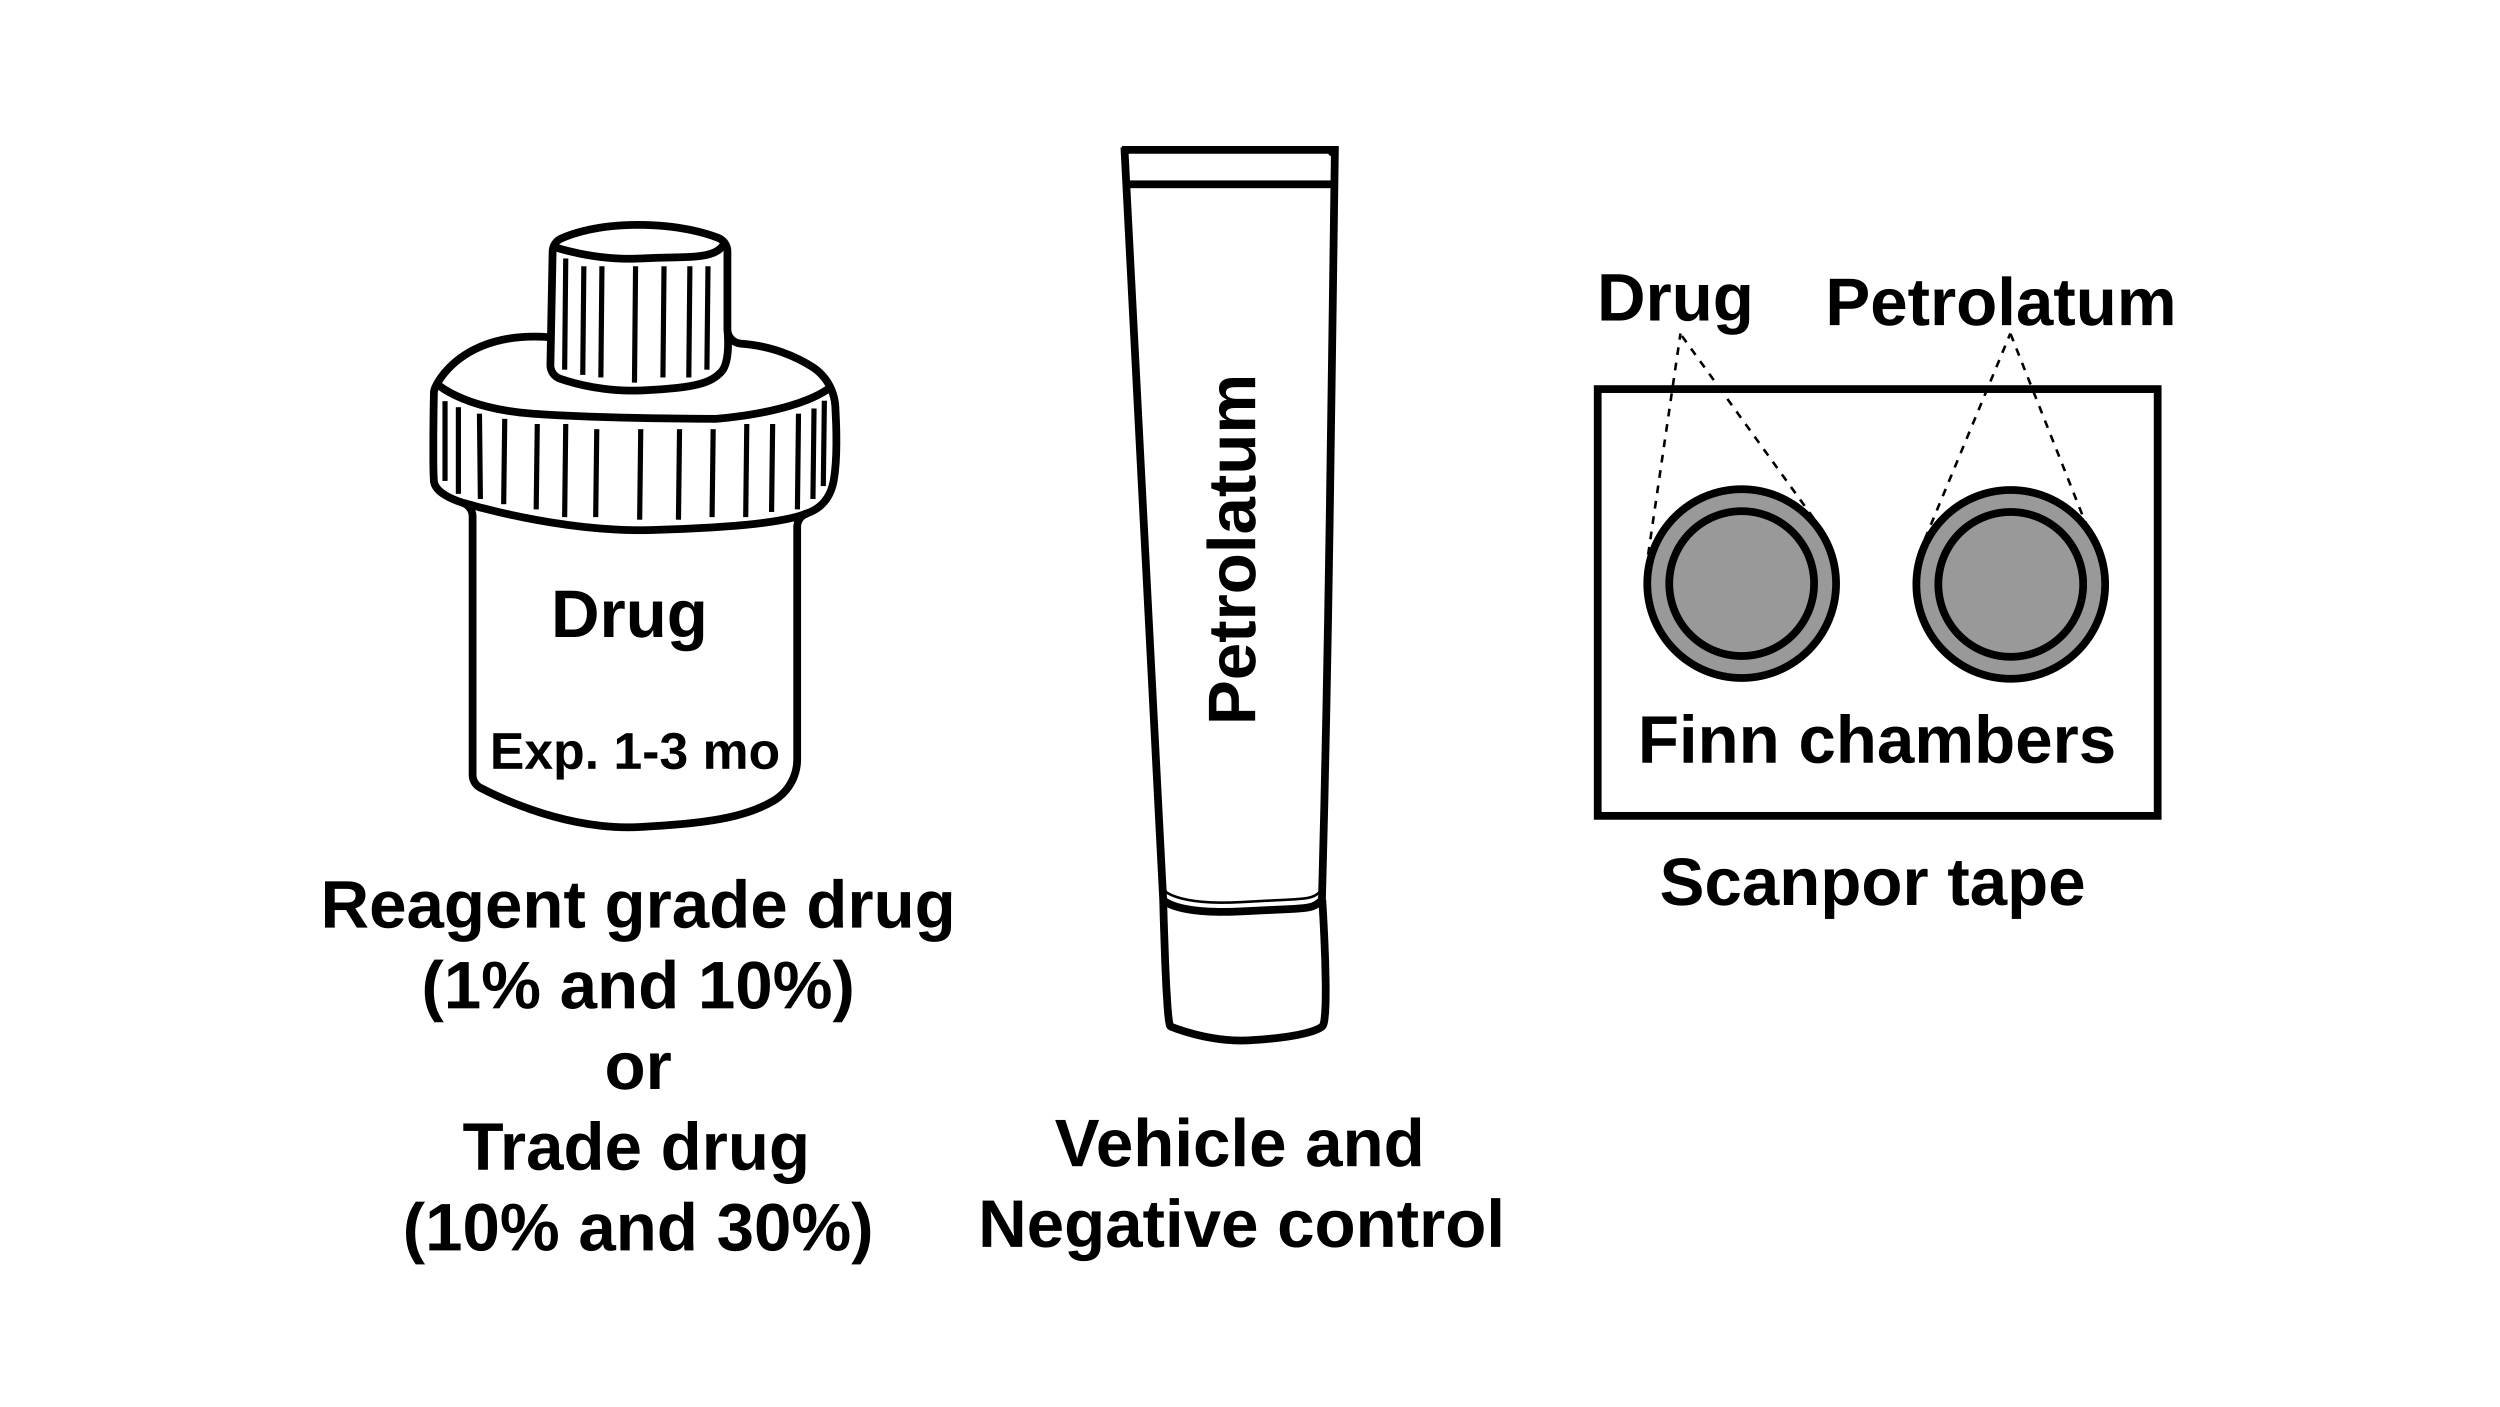
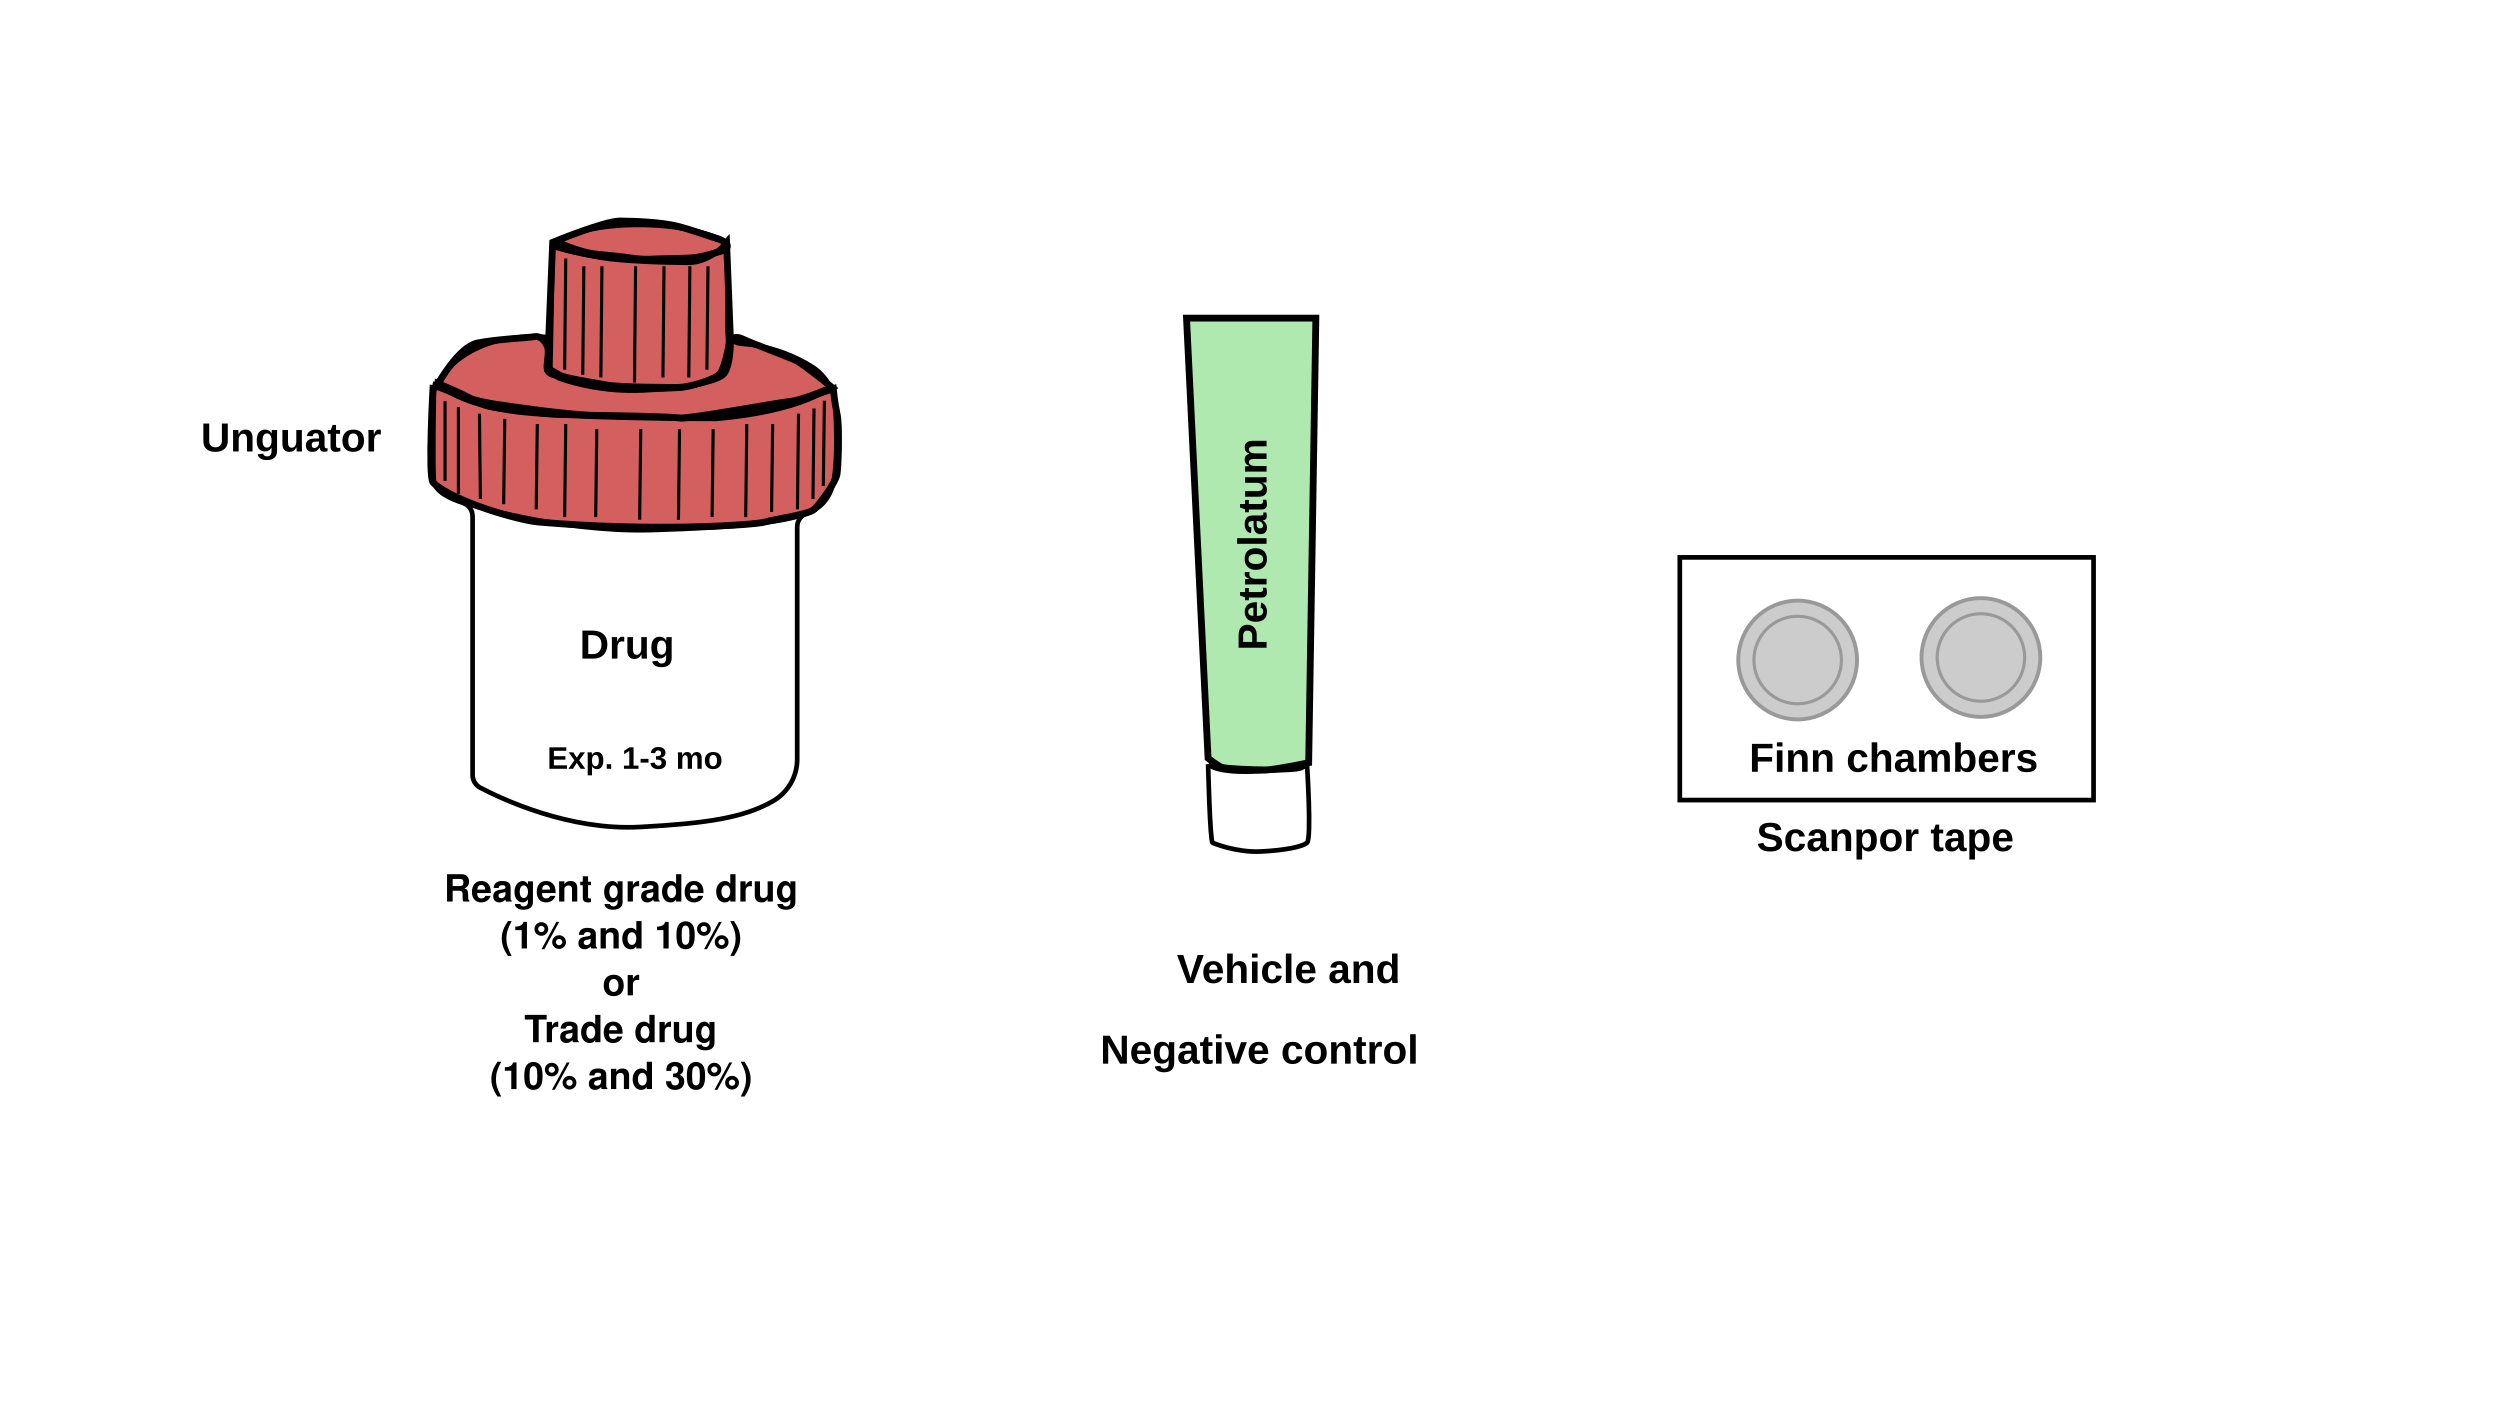
<svg xmlns="http://www.w3.org/2000/svg" id="Layer_3" version="1.1" viewBox="0 0 1600 900" width="1600" height="900">
+   <path style="fill:#d35f5f;stroke:#000000;stroke-width:4.37;stroke-dasharray:none;stroke-dashoffset:0;paint-order:fill markers stroke" d="m 277.217,246.325 c 0,0 -3.458,59.355 0,62.597 13.007,12.194 55.217,24.158 67.475,25.202 76.418,6.504 139.828,1.626 144.706,0 4.878,-1.626 28.453,-4.878 31.705,-8.13 3.252,-3.252 13.82,-17.072 14.633,-22.763 0.813,-5.691 1.626,-30.892 0,-38.209 -1.626,-7.317 -2.439,-16.259 -2.439,-16.259 0,0 -19.511,6.504 -22.763,8.13 -3.252,1.626 -66.662,11.381 -74.792,10.568 -8.13,-0.813 -41.461,-2.439 -48.777,-2.439 -7.317,0 -33.331,0.813 -41.461,-0.813 -8.13,-1.626 -28.453,-2.439 -34.957,-4.878 -6.504,-2.439 -33.331,-13.007 -33.331,-13.007 z" id="path3" />
+   <path style="fill:#d35f5f;stroke:#000000;stroke-width:4.37;stroke-dasharray:none;stroke-dashoffset:0;paint-order:fill markers stroke" d="m 280.469,245.512 c 0,0 13.007,-23.576 25.202,-26.014 12.194,-2.439 31.705,-3.252 36.583,-4.065 4.878,-0.813 8.942,5.691 8.942,10.568 0,4.878 -4.065,12.194 3.252,13.82 7.317,1.626 22.763,6.504 36.583,7.317 13.82,0.813 39.835,2.439 48.777,0 8.942,-2.439 20.324,-4.065 23.576,-8.13 3.252,-4.065 4.065,-14.633 4.065,-18.698 0,-4.065 3.252,-5.691 8.13,-3.252 4.878,2.439 29.266,11.381 34.144,13.82 4.878,2.439 22.763,17.072 22.763,17.072 0,0 -18.698,8.13 -26.827,8.942 -8.13,0.813 -65.036,11.381 -70.727,10.568 -5.691,-0.813 -46.338,-1.626 -54.468,-1.626 -8.13,0 -30.079,-2.439 -41.461,-4.065 -11.381,-1.626 -33.331,-4.065 -39.022,-7.317 -5.691,-3.252 -19.511,-8.942 -19.511,-8.942 z" id="path4" />
+   <path style="fill:#d35f5f;stroke:#000000;stroke-width:4.37;stroke-dasharray:none;stroke-dashoffset:0;paint-order:fill markers stroke" d="m 350.383,235.756 3.252,-78.856 c 0,0 16.259,4.878 30.892,7.317 14.633,2.439 42.274,3.252 56.094,3.252 13.82,0 24.389,-12.194 24.389,-12.194 l 2.439,60.971 c 0,0 -3.252,18.698 -6.504,22.763 -3.252,4.065 -20.324,8.942 -26.827,8.942 -6.504,0 -38.209,0 -46.338,-1.626 -8.13,-1.626 -26.015,-4.065 -30.079,-6.504 -4.065,-2.439 -7.317,-4.065 -7.317,-4.065 z" id="path9" />
+   <path style="fill:#d35f5f;stroke:#000000;stroke-width:4.37;stroke-dasharray:none;stroke-dashoffset:0;paint-order:fill markers stroke" d="m 355.26,154.461 c 0,0 31.705,-13.007 41.461,-13.007 9.755,0 26.827,0.813 36.583,3.252 9.755,2.439 20.324,6.504 26.015,8.13 5.691,1.626 9.755,5.691 1.626,8.13 -8.13,2.439 -25.202,6.504 -30.892,5.691 -5.691,-0.813 -16.259,0 -26.827,-1.626 -10.568,-1.626 -18.698,-1.626 -26.827,-3.252 -8.13,-1.626 -21.137,-7.317 -21.137,-7.317 z" id="path10" />
  <defs id="defs1">
+     <rect x="274.778" y="627.6" width="349.57" height="160.965" id="rect15" />
    <style id="style1">
      .st0 {
        font-size: 20px;
      }

      .st0, .st1 {
        font-family: Arial-BoldMT, Arial;
        font-weight: 700;
      }

      .st1 {
        font-size: 26px;
      }

      .st2, .st3, .st4, .st5, .st6 {
        stroke: #000;
        stroke-miterlimit: 10;
      }

      .st2, .st3, .st4, .st6 {
        fill: none;
      }

      .st3 {
        stroke-dasharray: 3;
      }

      .st4 {
        stroke-width: 2px;
      }

      .st5 {
        fill: #999;
      }

      .st5, .st6 {
        stroke-width: 3px;
      }
    </style>
  </defs>
-   <g id="g46" transform="matrix(1.655297,0,0,1.655297,-286.8055,-202.0476)">
-     <circle class="st5" cx="846.66" cy="347.7" r="36.5" id="circle1" />
-     <circle class="st5" cx="846.66" cy="347.7" r="28" id="circle2" />
-     <text class="st1" id="text2" x="790.72" y="245.99">
-       <tspan x="790.72" y="245.99" id="tspan2">Drug</tspan>
-     </text>
-     <text class="st1" transform="rotate(-90)" id="text3" x="-402.4" y="658.56">
-       <tspan x="-402.4" y="658.56" id="tspan3">Petrolatum</tspan>
-     </text>
-     <text class="st1" id="text4" x="806.52" y="416.96">
-       <tspan x="806.52" y="416.96" id="tspan4">Finn chambers</tspan>
-     </text>
-     <text class="st1" id="text5" x="814.92" y="471.96">
-       <tspan x="814.92" y="471.96" id="tspan5">Scanpor tape</tspan>
-     </text>
-     <rect class="st6" x="791" y="272.5" width="216.5" height="165" id="rect5" />
-     <path class="st6" d="m 454.5,249.5 c 0,0 1.5,12.5 -2.5,16.5 -4,4 -9,6 -30,7 -14.72,0.7 -26.49,-2.53 -32.22,-4.52 -2.27,-0.79 -3.76,-2.95 -3.71,-5.34 l 0.16,-7.95 0.7,-35.94 c 0.04,-2.15 1.32,-4.07 3.27,-4.95 4.58,-2.07 14.19,-5.29 29.79,-5.29 15.6,0 25.97,3.07 30.98,5.03 2.13,0.84 3.54,2.88 3.54,5.17 v 30.19 c 0,2.92 2.27,5.32 5.19,5.53 12.17,0.87 21.44,5.09 27.51,8.9 5.34,3.35 8.67,9.14 9.03,15.44 0.48,8.34 0.82,20.73 -0.66,28.74 -1.51,8.17 -6.68,11.32 -10.32,12.53 -2.26,0.75 -3.77,2.87 -3.77,5.25 v 89.85 c 0,6.75 -3.66,12.94 -9.53,16.26 -11.35,6.41 -25.56,8.52 -51.25,9.91 -27.19,1.48 -53.15,-10.68 -61.74,-15.18 -1.83,-0.96 -2.98,-2.85 -2.98,-4.92 v -99.98 c 0,-2.41 -1.55,-4.55 -3.85,-5.28 -4.32,-1.38 -10.77,-4.15 -11.12,-8.45 -0.48,-5.97 -0.08,-30.05 0,-33.92 0,-0.4 0.05,-0.8 0.15,-1.19 0.75,-3.04 11.33,-23.39 45.33,-20.39" id="path5" />
-     <path class="st6" d="m 342.02,270.34 c 0,0 9.98,9.66 36.98,11.66 27,2 71,2 71,2 0,0 31.63,-2.08 44.81,-12.54" id="path6" />
-     <path class="st6" d="m 352.5,316.5 c 0,0 37.5,11.5 72.5,10.5 35,-1 52.01,-3.21 60.5,-6.5" id="path7" />
-     <path class="st6" d="m 387.28,217.47 c 0,0 15.72,5.53 33.72,4.53 18,-1 28.9,0.88 32.45,-6.06" id="path8" />
-     <line class="st4" x1="345.33" y1="277.17" x2="345.33" y2="308" id="line8" />
-     <line class="st4" x1="350.5" y1="279.5" x2="350.5" y2="313" id="line9" />
-     <line class="st4" x1="358.64" y1="282" x2="359" y2="315" id="line10" />
-     <line class="st4" x1="368.42" y1="284" x2="368" y2="317" id="line11" />
-     <line class="st4" x1="381" y1="286" x2="380.58" y2="319" id="line12" />
-     <line class="st4" x1="392" y1="286" x2="391.58" y2="322" id="line13" />
-     <line class="st4" x1="404" y1="288" x2="403.58" y2="322" id="line14" />
-     <line class="st4" x1="436" y1="288" x2="435.58" y2="323" id="line15" />
-     <line class="st4" x1="449" y1="288" x2="448.58" y2="322" id="line16" />
-     <line class="st4" x1="462" y1="286" x2="461.58" y2="322" id="line17" />
-     <line class="st4" x1="472" y1="286" x2="471.58" y2="320" id="line18" />
-     <line class="st4" x1="482" y1="282" x2="481.58" y2="319" id="line19" />
-     <line class="st4" x1="488" y1="280" x2="487.58" y2="315" id="line20" />
-     <line class="st4" x1="492" y1="277" x2="491.58" y2="310" id="line21" />
-     <line class="st4" x1="421" y1="288" x2="420.58" y2="323" id="line22" />
-     <line class="st4" x1="392" y1="222" x2="391.58" y2="265" id="line23" />
-     <line class="st4" x1="406" y1="225" x2="405.58" y2="268" id="line24" />
-     <line class="st4" x1="419" y1="225" x2="418.58" y2="270" id="line25" />
-     <line class="st4" x1="430" y1="225" x2="429.58" y2="268" id="line26" />
-     <line class="st4" x1="440" y1="225" x2="439.58" y2="268" id="line27" />
-     <line class="st4" x1="447" y1="225" x2="446.58" y2="265" id="line28" />
-     <line class="st4" x1="399" y1="225" x2="398.58" y2="267" id="line29" />
-     <text class="st1" id="text33" x="297.2" y="480.72">
-       <tspan x="297.2" y="480.72" id="tspan29">Reagent grade drug</tspan>
-       <tspan x="336.19" y="511.92" id="tspan30">(1% and 10%)</tspan>
-       <tspan x="407" y="543.12" id="tspan31">or</tspan>
-       <tspan x="352.1" y="574.32" id="tspan32">Trade drug</tspan>
-       <tspan x="328.96" y="605.52" id="tspan33">(10% and 30%)</tspan>
-     </text>
-     <path class="st6" d="m 684.5,470 c -4.5,4 -4.5,3 -30.75,4.42 -26.24,1.42 -30.76,-4.42 -30.76,-4.42" id="path33" />
-     <path class="st6" d="m 623,470 c 0,0 1.12,48.33 2.81,48.92 0,0 14.57,6.2 30.13,5.39 15.56,-0.81 25.57,-2.97 28.57,-5.39 3,-2.42 0,-48.92 0,-48.92" id="path34" />
-     <path class="st6" d="m 607.07,180 h 82.31 c -0.04,2.59 -3.03,0 0,0 -1.38,97 -2.38,193 -5,290" id="path35" />
-     <line class="st6" x1="608" y1="179" x2="623" y2="470" id="line35" />
-     <line class="st6" x1="608.74" y1="193.32" x2="689.19" y2="193.32" id="line36" />
-     <path class="st2" d="m 684.55,466 c -4.5,4.37 -4.51,3.28 -30.77,4.82 C 627.52,472.37 623,466 623,466" id="path36" />
-     <text class="st1" id="text36" x="879.02" y="247.76">
-       <tspan x="879.02" y="247.76" id="tspan36">Petrolatum</tspan>
-     </text>
-     <circle class="st5" cx="950.7" cy="348.01" r="36.5" id="circle36" />
-     <circle class="st5" cx="950.7" cy="348.01" r="28" id="circle37" />
-     <text class="st1" id="text38" x="581.06" y="572.96">
-       <tspan x="581.06" y="572.96" id="tspan37">Vehicle and</tspan>
-       <tspan x="551.45" y="604.16" id="tspan38">Negative control</tspan>
-     </text>
-     <text class="st0" id="text39" x="362.65" y="419.32">
-       <tspan x="362.65" y="419.32" id="tspan39">Exp. 1-3 mo</tspan>
-     </text>
-     <text class="st1" id="text40" x="386.29" y="368.36">
-       <tspan x="386.29" y="368.36" id="tspan40">Drug</tspan>
-     </text>
-     <line class="st3" x1="810.5" y1="336.5" x2="823" y2="251" id="line40" />
-     <line class="st3" x1="874.5" y1="322.5" x2="822.5" y2="250.5" id="line41" />
-     <line class="st3" x1="917.5" y1="330.5" x2="950.55" y2="250.98" id="line42" />
-     <line class="st3" x1="980.5" y1="326.5" x2="950.55" y2="250.98" id="line43" />
+   <text class="st1" id="text4" x="1119.506" y="493.942" style="stroke-width:1.655">
+     <tspan x="1119.506" y="493.942" id="tspan4" style="stroke-width:1.655">Finn chambers</tspan>
+   </text>
+   <text class="st1" id="text5" x="1124.213" y="544.696" style="stroke-width:1.655">
+     <tspan x="1124.213" y="544.696" id="tspan5" style="stroke-width:1.655">Scanpor tape</tspan>
+   </text>
+   <path class="st6" d="m 465.527,210.949 c 0,0 2.483,20.691 -4.138,27.312 -6.621,6.621 -14.898,9.932 -49.659,11.587 -24.366,1.159 -43.849,-4.188 -53.334,-7.482 -3.758,-1.308 -6.224,-4.883 -6.141,-8.839 l 0.265,-13.16 1.159,-59.491 c 0.066,-3.559 2.185,-6.737 5.413,-8.194 7.581,-3.426 23.489,-8.757 49.311,-8.757 25.823,0 42.988,5.082 51.281,8.326 3.526,1.39 5.86,4.767 5.86,8.558 v 49.973 c 0,4.833 3.758,8.806 8.591,9.154 20.145,1.44 35.49,8.425 45.537,14.732 8.839,5.545 14.351,15.129 14.947,25.558 0.795,13.805 1.357,34.314 -1.092,47.573 -2.499,13.524 -11.057,18.738 -17.083,20.741 -3.741,1.241 -6.24,4.751 -6.24,8.69 v 148.728 c 0,11.173 -6.058,21.42 -15.775,26.915 -18.788,10.61 -42.309,14.103 -84.834,16.404 -45.008,2.45 -87.979,-17.679 -102.198,-25.127 -3.029,-1.589 -4.933,-4.718 -4.933,-8.144 V 330.511 c 0,-3.989 -2.566,-7.532 -6.373,-8.74 -7.151,-2.284 -17.828,-6.869 -18.407,-13.987 -0.795,-9.882 -0.132,-49.742 0,-56.148 0,-0.662 0.083,-1.324 0.248,-1.97 1.241,-5.032 18.755,-38.717 75.035,-33.752" id="path5" />
+   <path class="st6" d="m 279.339,245.446 c 0,0 16.52,15.99 61.213,19.301 44.693,3.311 117.526,3.311 117.526,3.311 0,0 52.357,-3.443 74.174,-20.757" id="path6" />
+   <path class="st6" d="m 296.687,321.854 c 0,0 62.074,19.036 120.009,17.381 57.935,-1.655 86.092,-5.314 100.145,-10.759" id="path7" />
+   <path class="st6" d="m 354.258,157.93 c 0,0 26.021,9.154 55.817,7.498 29.795,-1.655 47.838,1.457 53.714,-10.031" id="path8" />
+   <line class="st4" x1="284.818" y1="256.751" x2="284.818" y2="307.784" id="line8" />
+   <line class="st4" x1="293.376" y1="260.608" x2="293.376" y2="316.06" id="line9" />
+   <line class="st4" x1="306.85" y1="264.746" x2="307.446" y2="319.371" id="line10" />
+   <line class="st4" x1="323.039" y1="268.057" x2="322.344" y2="322.682" id="line11" />
+   <line class="st4" x1="343.863" y1="271.367" x2="343.168" y2="325.992" id="line12" />
+   <line class="st4" x1="362.071" y1="271.367" x2="361.376" y2="330.958" id="line13" />
+   <line class="st4" x1="381.935" y1="274.678" x2="381.239" y2="330.958" id="line14" />
+   <line class="st4" x1="434.904" y1="274.678" x2="434.209" y2="332.613" id="line15" />
+   <line class="st4" x1="456.423" y1="274.678" x2="455.728" y2="330.958" id="line16" />
+   <line class="st4" x1="477.942" y1="271.367" x2="477.247" y2="330.958" id="line17" />
+   <line class="st4" x1="494.495" y1="271.367" x2="493.8" y2="327.648" id="line18" />
+   <line class="st4" x1="511.048" y1="264.746" x2="510.353" y2="325.992" id="line19" />
+   <line class="st4" x1="520.98" y1="261.436" x2="520.284" y2="319.371" id="line20" />
+   <line class="st4" x1="527.601" y1="256.47" x2="526.906" y2="311.095" id="line21" />
+   <line class="st4" x1="410.075" y1="274.678" x2="409.379" y2="332.613" id="line22" />
+   <line class="st4" x1="362.071" y1="165.428" x2="361.376" y2="236.606" id="line23" />
+   <line class="st4" x1="385.245" y1="170.394" x2="384.55" y2="241.572" id="line24" />
+   <line class="st4" x1="406.764" y1="170.394" x2="406.069" y2="244.883" id="line25" />
+   <line class="st4" x1="424.972" y1="170.394" x2="424.277" y2="241.572" id="line26" />
+   <line class="st4" x1="441.525" y1="170.394" x2="440.83" y2="241.572" id="line27" />
+   <line class="st4" x1="453.112" y1="170.394" x2="452.417" y2="236.606" id="line28" />
+   <line class="st4" x1="373.658" y1="170.394" x2="372.963" y2="239.917" id="line29" />
+   <path class="st6" d="m 836.462,489.092 c -4.629,4.115 -4.629,3.086 -31.633,4.547 -26.993,1.461 -31.643,-4.547 -31.643,-4.547" id="path33" />
+   <path class="st6" d="m 773.197,489.092 c 0,0 1.152,49.717 2.891,50.324 0,0 14.988,6.378 30.995,5.545 16.007,-0.833 26.304,-3.055 29.39,-5.545 3.086,-2.489 0,-50.324 0,-50.324" id="path34" />
+   <text class="st1" id="text38" x="753.2" y="629.103" style="stroke-width:1.655">
+     <tspan x="753.2" y="629.103" id="tspan37" style="stroke-width:1.655">Vehicle and</tspan>
+     <tspan x="704.187" y="680.749" id="tspan38" style="stroke-width:1.655">Negative control</tspan>
+   </text>
+   <text class="st0" id="text39" x="350.278" y="492.052" style="stroke-width:1.655">
+     <tspan x="350.278" y="492.052" id="tspan39" style="stroke-width:1.655">Exp. 1-3 mo</tspan>
+   </text>
+   <text class="st1" id="text40" x="371.014" y="421.494" style="stroke-width:1.655">
+     <tspan x="371.014" y="421.494" id="tspan40" style="stroke-width:1.655">Drug</tspan>
+   </text>
+   <text class="st1" id="text40-7" x="128.591" y="288.948" style="font-weight:700;font-size:26px;font-family:Arial-BoldMT, Arial;stroke-width:1.655">
+     <tspan x="128.591" y="288.948" id="tspan40-9" style="stroke-width:1.655">Unguator</tspan>
+   </text>
+   <rect class="st5" x="1075.078" y="356.722" width="264.797" height="155.329" id="rect17" style="fill:none;stroke:#000000;stroke-width:3px;stroke-miterlimit:10" />
+   <g id="g2" transform="translate(412.7177,196.6135)">
+     <circle cx="855.073" cy="224.186" r="38" fill="#e0ddd5" stroke="#999999" stroke-width="2.5" id="circle20" style="fill:#cccccc" />
+     <circle cx="855.073" cy="224.186" r="28" fill="#d0c4b5" stroke="#a89888" stroke-width="2" id="circle21" style="fill:#cccccc;stroke:#999999" />
+     <circle cx="737.782" cy="225.799" r="38" fill="#e0ddd5" stroke="#999999" stroke-width="2.5" id="circle20-3" style="fill:#cccccc" />
+     <circle cx="737.782" cy="225.799" r="28" fill="#d0c4b5" stroke="#a89888" stroke-width="2" id="circle21-6" style="fill:#cccccc;stroke:#999999" />
  </g>
+   <path style="fill:#afe9af;stroke:#000000;stroke-width:4.37;stroke-dasharray:none;stroke-dashoffset:0;paint-order:fill markers stroke" d="M 773.166,485.267 759.37,203.594 h 82.778 l -4.599,284.548 c 0,0 -21.844,4.599 -27.593,4.599 -5.748,0 -25.293,-0.575 -28.167,-1.725 -2.874,-1.15 -8.623,-5.748 -8.623,-5.748 z" id="path2" />
+   <text class="st1" transform="rotate(-90)" id="text3" x="-416.3" y="810.59" style="stroke-width:1.029">
+     <tspan x="-416.3" y="810.59" id="tspan3" style="stroke-width:1.029">Petrolatum</tspan>
+   </text>
+   <text xml:space="preserve" id="text15" style="font-weight:bold;font-size:24px;line-height:1.25;font-family:Helvetica, Arial, sans-serif;-inkscape-font-specification:'Helvetica, Arial, sans-serif, Bold';text-align:center;writing-mode:lr-tb;direction:ltr;white-space:pre;shape-inside:url(#rect15);fill:#000000;stroke:none;stroke-width:4.37;stroke-dasharray:none;stroke-dashoffset:0;paint-order:fill markers stroke" transform="translate(-52.029,-73.16577)">
+     <tspan x="336.213" y="650.166" id="tspan1">Reagent grade drug
+ </tspan>
+     <tspan x="372.207" y="680.166" id="tspan2">(1% and 10%)
+ </tspan>
+     <tspan x="437.562" y="710.166" id="tspan6">or
+ </tspan>
+     <tspan x="387.547" y="740.166" id="tspan7">Trade drug
+ </tspan>
+     <tspan x="365.533" y="770.166" id="tspan8">(10% and 30%)</tspan>
+   </text>
</svg>
